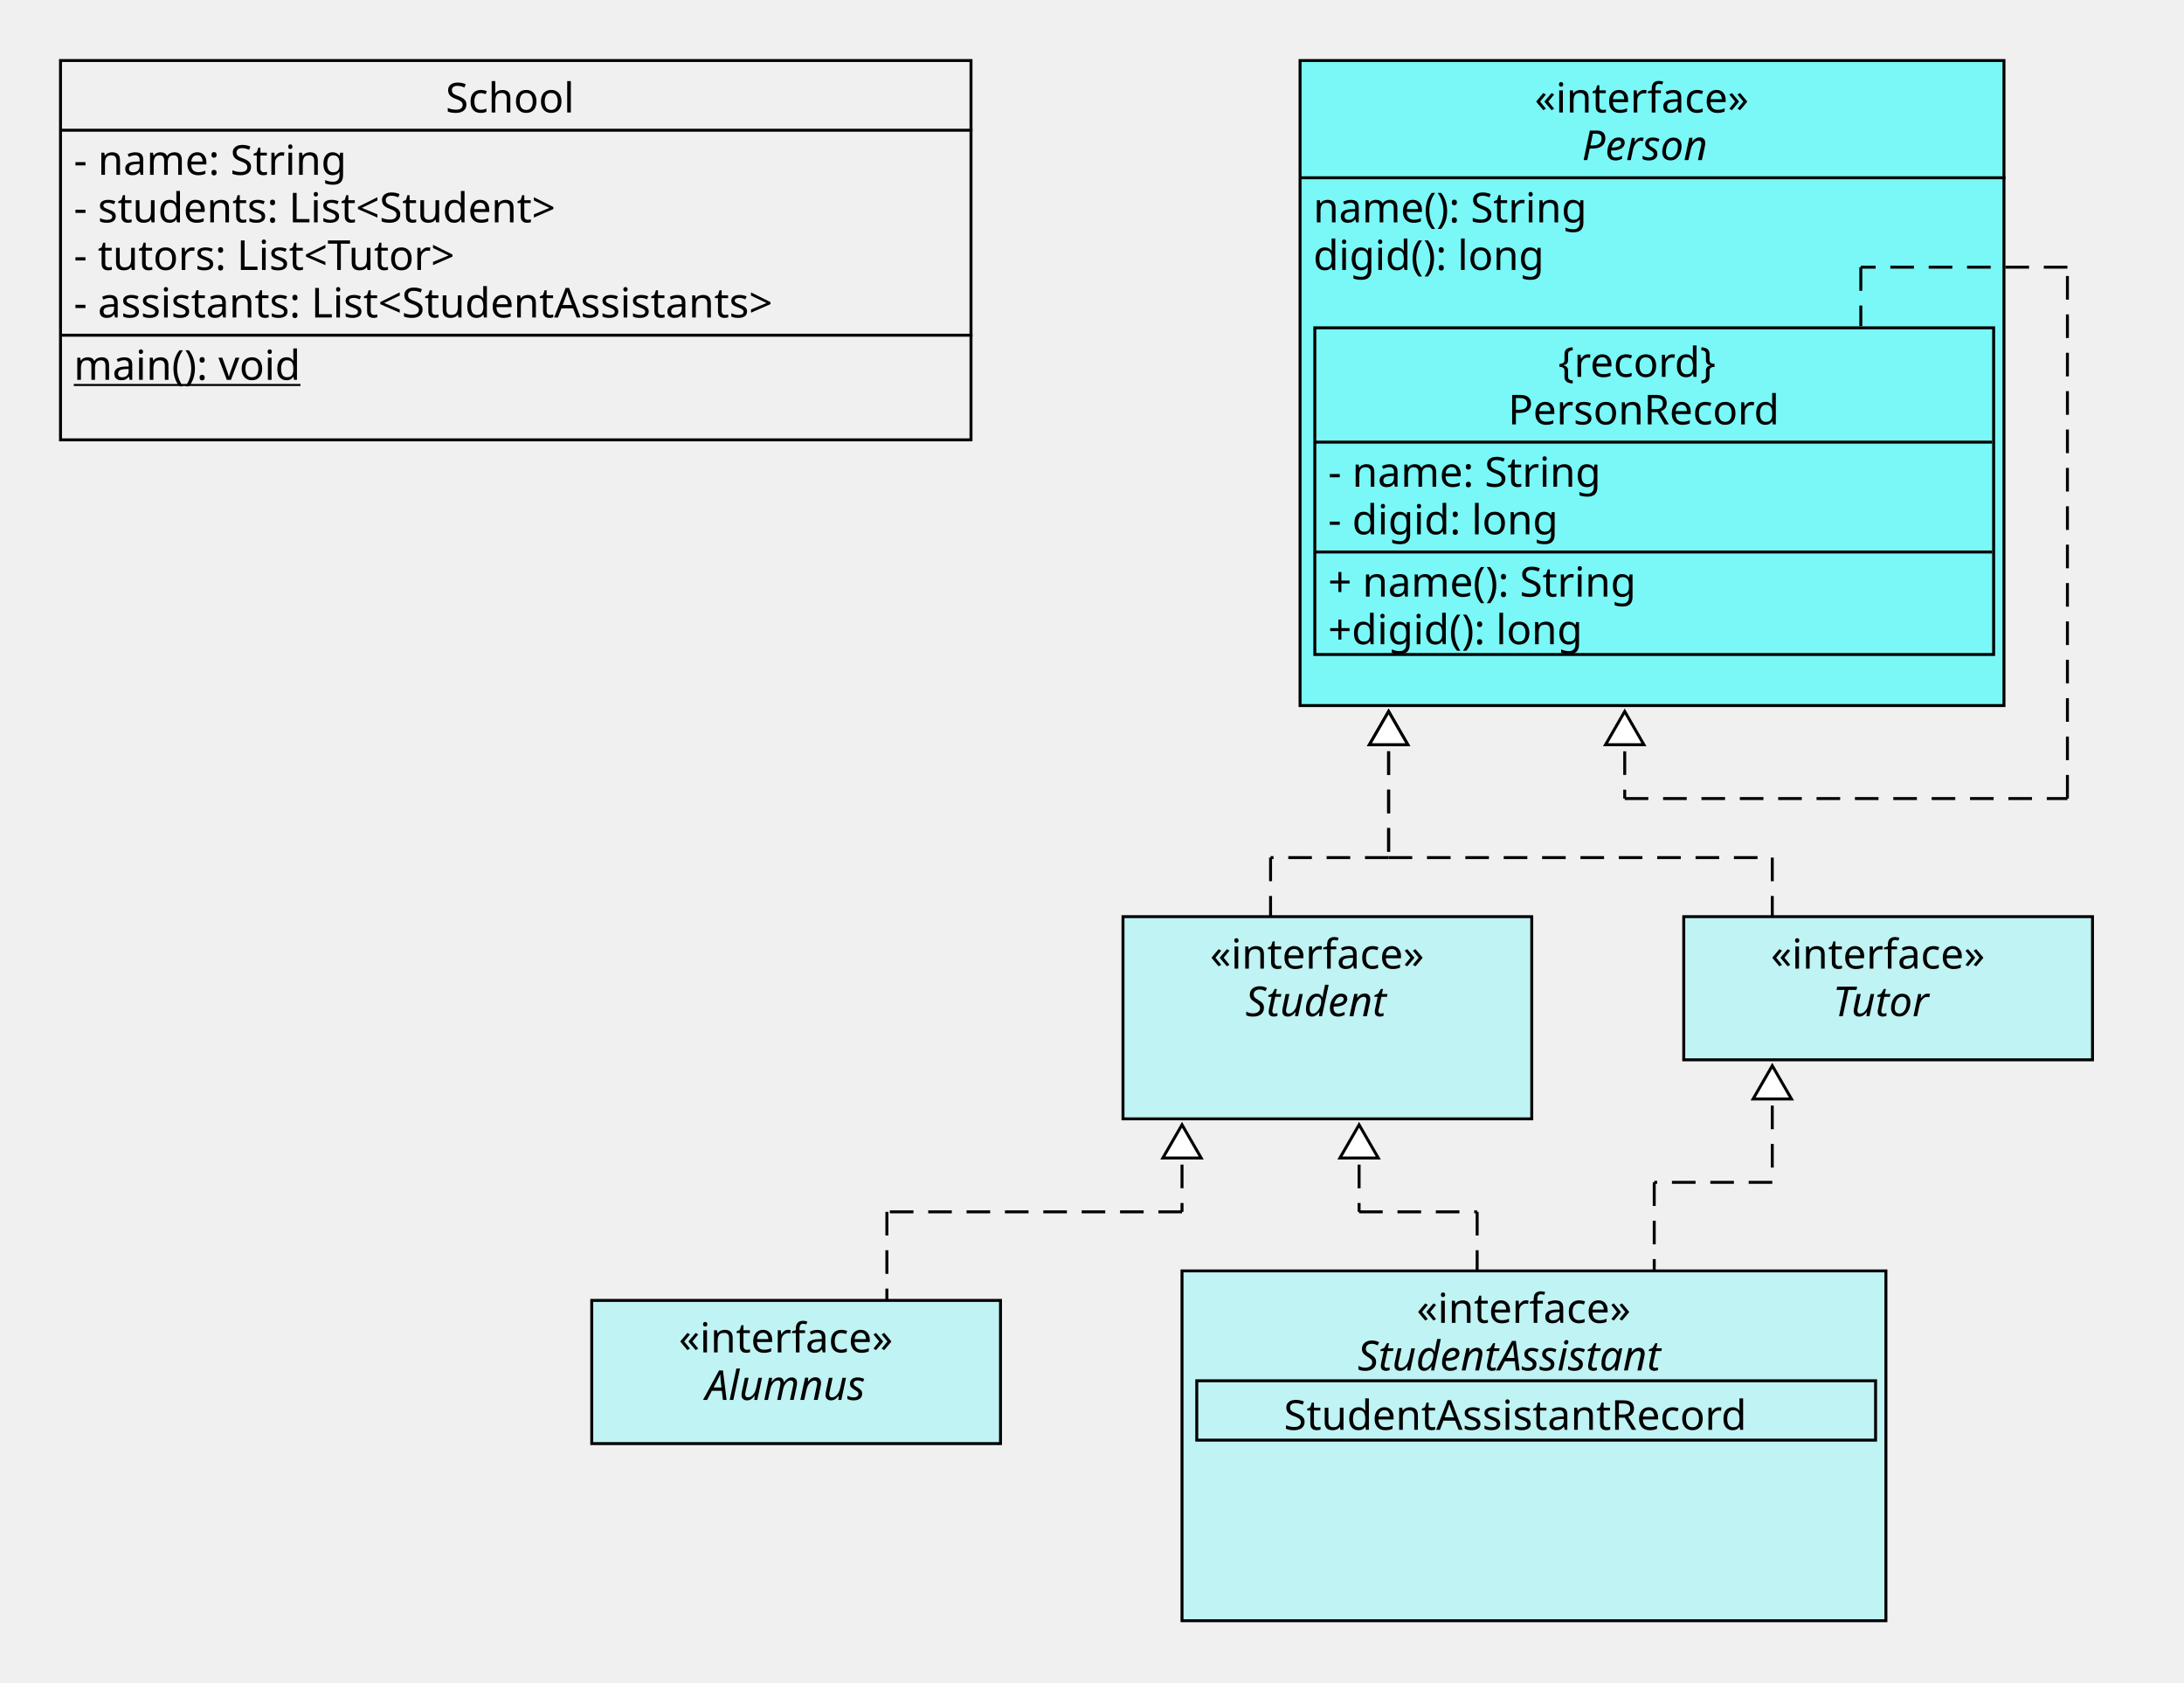
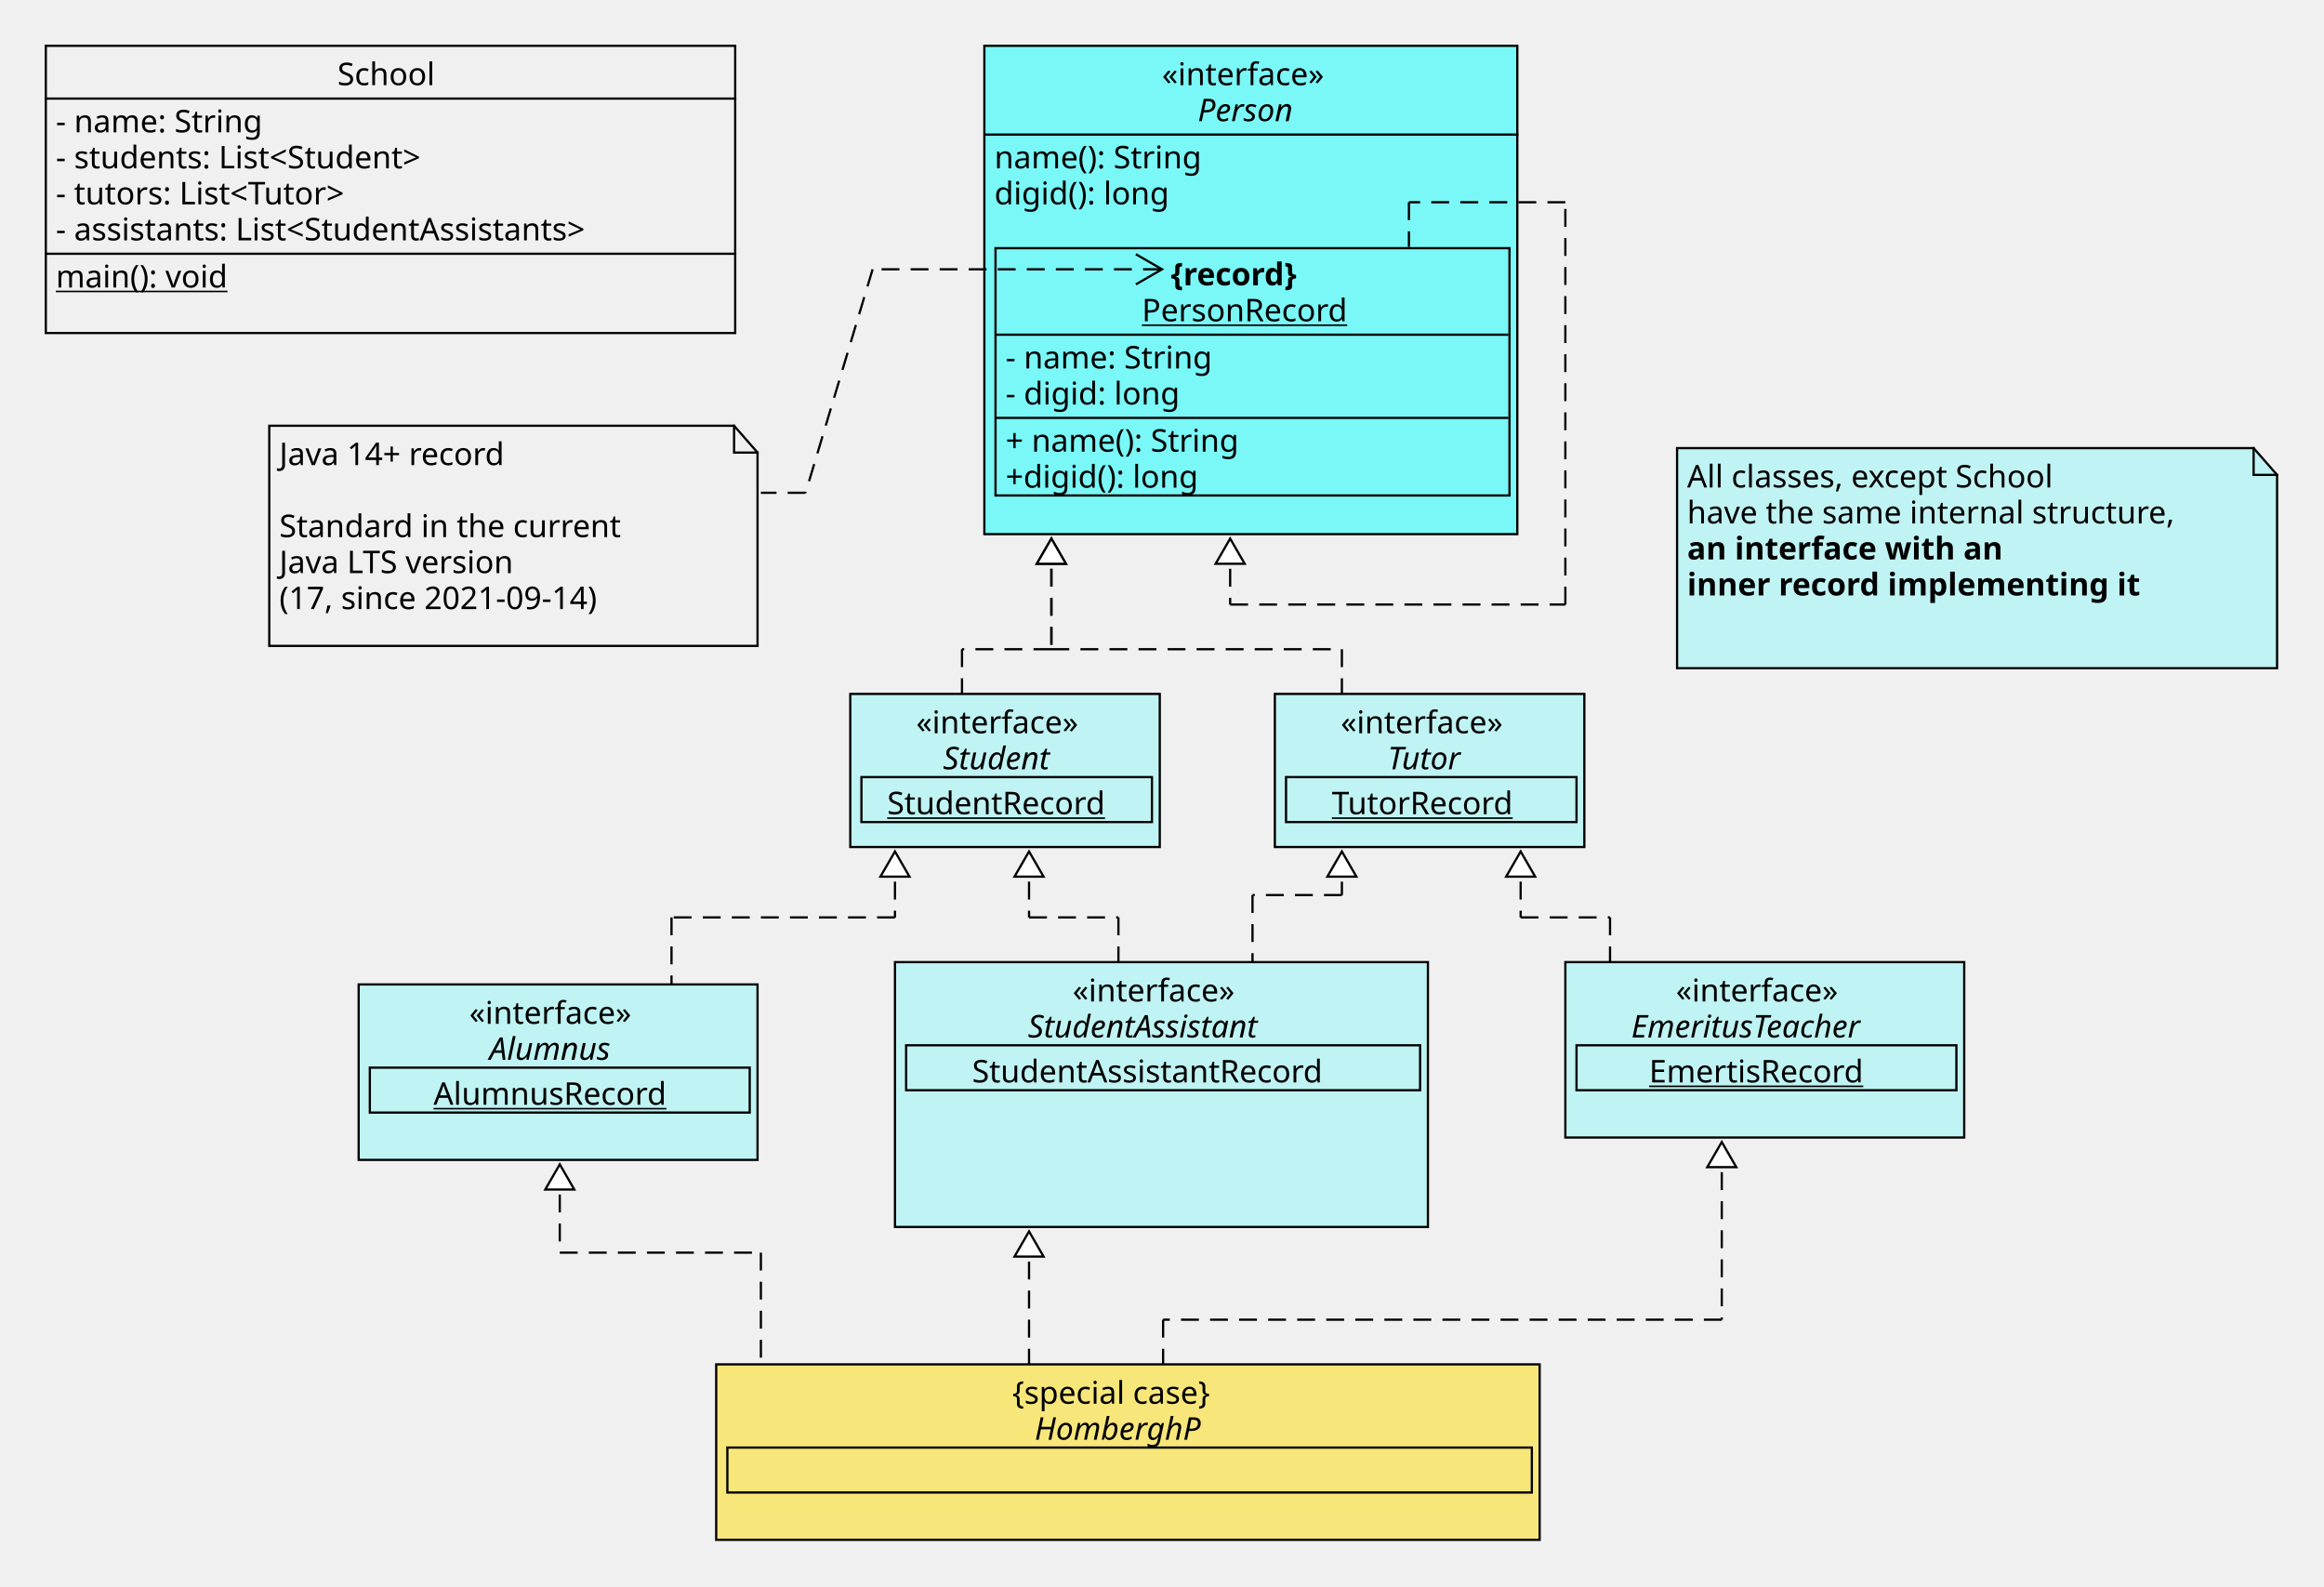
- <svg xmlns="http://www.w3.org/2000/svg" fill-opacity="1" color-rendering="auto" color-interpolation="auto" text-rendering="auto" stroke="black" stroke-linecap="square" width="740" stroke-miterlimit="10" shape-rendering="auto" stroke-opacity="1" fill="black" stroke-dasharray="none" font-weight="normal" stroke-width="1" viewBox="130 40 740 570" height="570" font-family="'Dialog'" font-style="normal" stroke-linejoin="miter" font-size="12px" stroke-dashoffset="0" image-rendering="auto">
+ <svg xmlns="http://www.w3.org/2000/svg" fill-opacity="1" color-rendering="auto" color-interpolation="auto" text-rendering="auto" stroke="black" stroke-linecap="square" width="1040" stroke-miterlimit="10" shape-rendering="auto" stroke-opacity="1" fill="black" stroke-dasharray="none" font-weight="normal" stroke-width="1" viewBox="50 20 1040 710" height="710" font-family="'Dialog'" font-style="normal" stroke-linejoin="miter" font-size="12px" stroke-dashoffset="0" image-rendering="auto">
  <defs id="genericDefs" />
  <g>
    <defs id="defs1">
      <clipPath clipPathUnits="userSpaceOnUse" id="clipPath1">
        <path d="M0 0 L2147483647 0 L2147483647 2147483647 L0 2147483647 L0 0 Z" />
      </clipPath>
      <clipPath clipPathUnits="userSpaceOnUse" id="clipPath2">
-         <path d="M0 0 L0 50 L140 50 L140 0 Z" />
+         <path d="M0 0 L0 100 L270 100 L270 0 Z" />
      </clipPath>
      <clipPath clipPathUnits="userSpaceOnUse" id="clipPath3">
+         <path d="M0 0 L0 100 L220 100 L220 0 Z" />
+       </clipPath>
+       <clipPath clipPathUnits="userSpaceOnUse" id="clipPath4">
+         <path d="M0 0 L0 80 L370 80 L370 0 Z" />
+       </clipPath>
+       <clipPath clipPathUnits="userSpaceOnUse" id="clipPath5">
+         <path d="M0 0 L0 80 L180 80 L180 0 Z" />
+       </clipPath>
+       <clipPath clipPathUnits="userSpaceOnUse" id="clipPath6">
+         <path d="M0 0 L0 70 L140 70 L140 0 Z" />
+       </clipPath>
+       <clipPath clipPathUnits="userSpaceOnUse" id="clipPath7">
        <path d="M0 0 L0 120 L240 120 L240 0 Z" />
      </clipPath>
-       <clipPath clipPathUnits="userSpaceOnUse" id="clipPath4">
-         <path d="M0 0 L0 70 L140 70 L140 0 Z" />
-       </clipPath>
-       <clipPath clipPathUnits="userSpaceOnUse" id="clipPath5">
+       <clipPath clipPathUnits="userSpaceOnUse" id="clipPath8">
        <path d="M0 0 L0 130 L310 130 L310 0 Z" />
      </clipPath>
-       <clipPath clipPathUnits="userSpaceOnUse" id="clipPath6">
+       <clipPath clipPathUnits="userSpaceOnUse" id="clipPath9">
        <path d="M0 0 L0 220 L240 220 L240 0 Z" />
      </clipPath>
-       <clipPath clipPathUnits="userSpaceOnUse" id="clipPath7">
+       <clipPath clipPathUnits="userSpaceOnUse" id="clipPath10">
+         <path d="M0 0 L0 130 L210 130 L210 0 Z" />
+       </clipPath>
+       <clipPath clipPathUnits="userSpaceOnUse" id="clipPath11">
+         <path d="M0 0 L0 130 L280 130 L280 0 Z" />
+       </clipPath>
+       <clipPath clipPathUnits="userSpaceOnUse" id="clipPath12">
+         <path d="M0 0 L0 90 L30 90 L30 0 Z" />
+       </clipPath>
+       <clipPath clipPathUnits="userSpaceOnUse" id="clipPath13">
+         <path d="M0 0 L0 120 L120 120 L120 0 Z" />
+       </clipPath>
+       <clipPath clipPathUnits="userSpaceOnUse" id="clipPath14">
+         <path d="M0 0 L0 80 L70 80 L70 0 Z" />
+       </clipPath>
+       <clipPath clipPathUnits="userSpaceOnUse" id="clipPath15">
        <path d="M0 0 L0 90 L130 90 L130 0 Z" />
      </clipPath>
-       <clipPath clipPathUnits="userSpaceOnUse" id="clipPath8">
+       <clipPath clipPathUnits="userSpaceOnUse" id="clipPath16">
+         <path d="M0 0 L0 100 L160 100 L160 0 Z" />
+       </clipPath>
+       <clipPath clipPathUnits="userSpaceOnUse" id="clipPath17">
        <path d="M0 0 L0 100 L70 100 L70 0 Z" />
      </clipPath>
-       <clipPath clipPathUnits="userSpaceOnUse" id="clipPath9">
-         <path d="M0 0 L0 80 L70 80 L70 0 Z" />
-       </clipPath>
-       <clipPath clipPathUnits="userSpaceOnUse" id="clipPath10">
-         <path d="M0 0 L0 100 L160 100 L160 0 Z" />
-       </clipPath>
-       <clipPath clipPathUnits="userSpaceOnUse" id="clipPath11">
+       <clipPath clipPathUnits="userSpaceOnUse" id="clipPath18">
        <path d="M0 0 L0 210 L180 210 L180 0 Z" />
      </clipPath>
    </defs>
-     <g fill="rgb(0,255,255)" fill-opacity="0.2" transform="translate(330,480)" stroke-opacity="0.2" stroke="rgb(0,255,255)">
-       <rect x="0.5" width="138.5" height="48.5" y="0.5" clip-path="url(#clipPath2)" stroke="none" />
-     </g>
-     <g transform="translate(330,480)">
-       <rect fill="none" x="0.5" width="138.5" height="48.5" y="0.5" clip-path="url(#clipPath2)" />
-       <text x="30" font-size="14px" y="18.109" clip-path="url(#clipPath2)" font-family="sans-serif" stroke="none" xml:space="preserve">«interface»</text>
-       <text x="39" font-size="14px" y="34.219" clip-path="url(#clipPath2)" font-family="sans-serif" font-style="italic" stroke="none" xml:space="preserve">Alumnus</text>
-     </g>
-     <g fill="rgb(0,255,255)" fill-opacity="0.2" transform="translate(700,350)" stroke-opacity="0.2" stroke="rgb(0,255,255)">
-       <rect x="0.5" width="138.5" height="48.5" y="0.5" clip-path="url(#clipPath2)" stroke="none" />
-     </g>
-     <g transform="translate(700,350)">
-       <rect fill="none" x="0.5" width="138.5" height="48.5" y="0.5" clip-path="url(#clipPath2)" />
-       <text x="30" font-size="14px" y="18.109" clip-path="url(#clipPath2)" font-family="sans-serif" stroke="none" xml:space="preserve">«interface»</text>
-       <text x="51" font-size="14px" y="34.219" clip-path="url(#clipPath2)" font-family="sans-serif" font-style="italic" stroke="none" xml:space="preserve">Tutor</text>
-     </g>
-     <g fill="rgb(0,255,255)" fill-opacity="0.2" transform="translate(530,470)" stroke-opacity="0.2" stroke="rgb(0,255,255)">
-       <rect x="0.5" width="238.5" height="118.5" y="0.5" clip-path="url(#clipPath3)" stroke="none" />
-     </g>
-     <g transform="translate(530,470)">
-       <rect fill="none" x="0.5" width="238.5" height="118.5" y="0.5" clip-path="url(#clipPath3)" />
-     </g>
-     <g fill="rgb(255,255,255)" fill-opacity="0" transform="translate(530,470)" stroke-opacity="0" stroke="rgb(255,255,255)">
-       <rect x="5.5" width="230" height="20.109" y="37.719" clip-path="url(#clipPath3)" stroke="none" />
-     </g>
-     <g transform="translate(530,470)">
-       <rect fill="none" x="5.5" width="230" height="20.109" y="37.719" clip-path="url(#clipPath3)" />
-       <text x="80" font-size="14px" y="18.109" clip-path="url(#clipPath3)" font-family="sans-serif" stroke="none" xml:space="preserve">«interface»</text>
-       <text x="60" font-size="14px" y="34.219" clip-path="url(#clipPath3)" font-family="sans-serif" font-style="italic" stroke="none" xml:space="preserve">StudentAssistant</text>
-       <text x="35" font-size="14px" y="54.328" clip-path="url(#clipPath3)" font-family="sans-serif" stroke="none" xml:space="preserve">StudentAssistantRecord</text>
-     </g>
-     <g fill="rgb(0,255,255)" fill-opacity="0.2" transform="translate(510,350)" stroke-opacity="0.2" stroke="rgb(0,255,255)">
-       <rect x="0.5" width="138.5" height="68.5" y="0.5" clip-path="url(#clipPath4)" stroke="none" />
-     </g>
-     <g transform="translate(510,350)">
-       <rect fill="none" x="0.5" width="138.5" height="68.5" y="0.5" clip-path="url(#clipPath4)" />
-       <text x="30" font-size="14px" y="18.109" clip-path="url(#clipPath4)" font-family="sans-serif" stroke="none" xml:space="preserve">«interface»</text>
-       <text x="42" font-size="14px" y="34.219" clip-path="url(#clipPath4)" font-family="sans-serif" font-style="italic" stroke="none" xml:space="preserve">Student</text>
-     </g>
-     <g fill="rgb(255,255,255)" fill-opacity="0" transform="translate(150,60)" stroke-opacity="0" stroke="rgb(255,255,255)">
-       <rect x="0.5" width="308.5" height="128.5" y="0.5" clip-path="url(#clipPath5)" stroke="none" />
-     </g>
-     <g transform="translate(150,60)">
-       <rect fill="none" x="0.5" width="308.5" height="128.5" y="0.5" clip-path="url(#clipPath5)" />
-       <text x="131" font-size="14px" y="18.109" clip-path="url(#clipPath5)" font-family="sans-serif" stroke="none" xml:space="preserve">School</text>
-       <path fill="none" d="M1 24.109 L309 24.109" clip-path="url(#clipPath5)" />
-       <text x="5" font-size="14px" y="39.219" clip-path="url(#clipPath5)" font-family="sans-serif" stroke="none" xml:space="preserve">- name: String</text>
-       <text x="5" font-size="14px" y="55.328" clip-path="url(#clipPath5)" font-family="sans-serif" stroke="none" xml:space="preserve">- students: List&lt;Student&gt;</text>
-       <text x="5" font-size="14px" y="71.438" clip-path="url(#clipPath5)" font-family="sans-serif" stroke="none" xml:space="preserve">- tutors: List&lt;Tutor&gt;</text>
-       <text x="5" font-size="14px" y="87.547" clip-path="url(#clipPath5)" font-family="sans-serif" stroke="none" xml:space="preserve">- assistants: List&lt;StudentAssistants&gt;</text>
-       <path fill="none" d="M1 93.547 L309 93.547" clip-path="url(#clipPath5)" />
-       <text x="5" font-size="14px" y="108.656" text-decoration="underline" clip-path="url(#clipPath5)" font-family="sans-serif" stroke="none" xml:space="preserve">main(): void</text>
-     </g>
-     <g fill="rgb(0,255,255)" fill-opacity="0.49" transform="translate(570,60)" stroke-opacity="0.49" stroke="rgb(0,255,255)">
-       <rect x="0.5" width="238.5" height="218.5" y="0.5" clip-path="url(#clipPath6)" stroke="none" />
-     </g>
-     <g transform="translate(570,60)">
-       <rect fill="none" x="0.5" width="238.5" height="218.5" y="0.5" clip-path="url(#clipPath6)" />
-     </g>
-     <g fill="rgb(255,255,255)" fill-opacity="0" transform="translate(570,60)" stroke-opacity="0" stroke="rgb(255,255,255)">
-       <rect x="5.5" width="230" height="110.656" y="91.047" clip-path="url(#clipPath6)" stroke="none" />
-     </g>
-     <g transform="translate(570,60)">
-       <rect fill="none" x="5.5" width="230" height="110.656" y="91.047" clip-path="url(#clipPath6)" />
-       <text x="80" font-size="14px" y="18.109" clip-path="url(#clipPath6)" font-family="sans-serif" stroke="none" xml:space="preserve">«interface»</text>
-       <text x="96" font-size="14px" y="34.219" clip-path="url(#clipPath6)" font-family="sans-serif" font-style="italic" stroke="none" xml:space="preserve">Person</text>
-       <path fill="none" d="M1 40.219 L239 40.219" clip-path="url(#clipPath6)" />
-       <text x="5" font-size="14px" y="55.328" clip-path="url(#clipPath6)" font-family="sans-serif" stroke="none" xml:space="preserve">name(): String</text>
-       <text x="5" font-size="14px" y="71.438" clip-path="url(#clipPath6)" font-family="sans-serif" stroke="none" xml:space="preserve">digid(): long</text>
-       <text x="88" font-size="14px" y="107.656" clip-path="url(#clipPath6)" font-family="sans-serif" stroke="none" xml:space="preserve">{record}</text>
-       <text x="71" font-size="14px" y="123.766" clip-path="url(#clipPath6)" font-family="sans-serif" stroke="none" xml:space="preserve">PersonRecord</text>
-       <path fill="none" d="M6 129.766 L234.5 129.766" clip-path="url(#clipPath6)" />
-       <text x="10" font-size="14px" y="144.875" clip-path="url(#clipPath6)" font-family="sans-serif" stroke="none" xml:space="preserve">- name: String</text>
-       <text x="10" font-size="14px" y="160.984" clip-path="url(#clipPath6)" font-family="sans-serif" stroke="none" xml:space="preserve">- digid: long</text>
-       <path fill="none" d="M6 166.984 L234.5 166.984" clip-path="url(#clipPath6)" />
-       <text x="10" font-size="14px" y="182.094" clip-path="url(#clipPath6)" font-family="sans-serif" stroke="none" xml:space="preserve">+ name(): String</text>
-       <text x="10" font-size="14px" y="198.203" clip-path="url(#clipPath6)" font-family="sans-serif" stroke="none" xml:space="preserve">+digid(): long</text>
-     </g>
-     <g stroke-dasharray="8,5" stroke-miterlimit="5" transform="translate(420,410)" stroke-linecap="butt">
-       <path fill="none" d="M110.5 11.5 L110.5 40.5" clip-path="url(#clipPath7)" />
-       <path fill="none" d="M110.5 40.5 L10.5 40.5" clip-path="url(#clipPath7)" />
-       <path fill="none" d="M10.5 40.5 L10.5 70.5" clip-path="url(#clipPath7)" />
-       <path fill="white" d="M104 22.258 L110.5 11 L117 22.258 Z" clip-path="url(#clipPath7)" stroke="none" />
-       <path fill="none" stroke-miterlimit="10" stroke-dasharray="none" d="M104 22.258 L110.5 11 L117 22.258 Z" clip-path="url(#clipPath7)" stroke-linecap="square" />
-     </g>
-     <g stroke-dasharray="8,5" stroke-miterlimit="5" transform="translate(680,390)" stroke-linecap="butt">
-       <path fill="none" d="M50.5 11.5 L50.5 50.5" clip-path="url(#clipPath8)" />
-       <path fill="none" d="M50.5 50.5 L10.5 50.5" clip-path="url(#clipPath8)" />
-       <path fill="none" d="M10.5 50.5 L10.5 80.5" clip-path="url(#clipPath8)" />
-       <path fill="white" d="M44 22.258 L50.5 11 L57 22.258 Z" clip-path="url(#clipPath8)" stroke="none" />
-       <path fill="none" stroke-miterlimit="10" stroke-dasharray="none" d="M44 22.258 L50.5 11 L57 22.258 Z" clip-path="url(#clipPath8)" stroke-linecap="square" />
-     </g>
-     <g stroke-dasharray="8,5" stroke-miterlimit="5" transform="translate(580,410)" stroke-linecap="butt">
-       <path fill="none" d="M10.5 11.5 L10.5 40.5" clip-path="url(#clipPath9)" />
-       <path fill="none" d="M10.5 40.5 L50.5 40.5" clip-path="url(#clipPath9)" />
-       <path fill="none" d="M50.5 40.5 L50.5 60.5" clip-path="url(#clipPath9)" />
-       <path fill="white" d="M4 22.258 L10.5 11 L17 22.258 Z" clip-path="url(#clipPath9)" stroke="none" />
-       <path fill="none" stroke-miterlimit="10" stroke-dasharray="none" d="M4 22.258 L10.5 11 L17 22.258 Z" clip-path="url(#clipPath9)" stroke-linecap="square" />
-     </g>
-     <g stroke-dasharray="8,5" stroke-miterlimit="5" transform="translate(590,270)" stroke-linecap="butt">
-       <path fill="none" d="M10.5 11.5 L10.5 60.5" clip-path="url(#clipPath10)" />
-       <path fill="none" d="M10.5 60.5 L140.5 60.5" clip-path="url(#clipPath10)" />
-       <path fill="none" d="M140.5 60.5 L140.5 80.5" clip-path="url(#clipPath10)" />
-       <path fill="white" d="M4 22.258 L10.5 11 L17 22.258 Z" clip-path="url(#clipPath10)" stroke="none" />
-       <path fill="none" stroke-miterlimit="10" stroke-dasharray="none" d="M4 22.258 L10.5 11 L17 22.258 Z" clip-path="url(#clipPath10)" stroke-linecap="square" />
-     </g>
-     <g stroke-dasharray="8,5" stroke-miterlimit="5" transform="translate(550,270)" stroke-linecap="butt">
-       <path fill="none" d="M50.5 11.5 L50.5 60.5" clip-path="url(#clipPath8)" />
-       <path fill="none" d="M50.5 60.5 L10.5 60.5" clip-path="url(#clipPath8)" />
-       <path fill="none" d="M10.5 60.5 L10.5 80.5" clip-path="url(#clipPath8)" />
-       <path fill="white" d="M44 22.258 L50.5 11 L57 22.258 Z" clip-path="url(#clipPath8)" stroke="none" />
-       <path fill="none" stroke-miterlimit="10" stroke-dasharray="none" d="M44 22.258 L50.5 11 L57 22.258 Z" clip-path="url(#clipPath8)" stroke-linecap="square" />
-     </g>
-     <g stroke-dasharray="8,5" stroke-miterlimit="5" transform="translate(670,120)" stroke-linecap="butt">
-       <path fill="none" d="M10.5 161.5 L10.5 190.5" clip-path="url(#clipPath11)" />
-       <path fill="none" d="M10.5 190.5 L160.5 190.5" clip-path="url(#clipPath11)" />
-       <path fill="none" d="M160.5 190.5 L160.5 10.5" clip-path="url(#clipPath11)" />
-       <path fill="none" d="M160.5 10.5 L90.5 10.5" clip-path="url(#clipPath11)" />
-       <path fill="none" d="M90.5 10.5 L90.5 30.5" clip-path="url(#clipPath11)" />
-       <path fill="white" d="M4 172.258 L10.5 161 L17 172.258 Z" clip-path="url(#clipPath11)" stroke="none" />
-       <path fill="none" stroke-miterlimit="10" stroke-dasharray="none" d="M4 172.258 L10.5 161 L17 172.258 Z" clip-path="url(#clipPath11)" stroke-linecap="square" />
+     <g fill="rgb(0,255,255)" fill-opacity="0.2" transform="translate(800,220)" stroke-opacity="0.2" stroke="rgb(0,255,255)">
+       <path d="M0.5 0.5 L258.5 0.5 L269 12.5 L269 99 L0.5 99 Z" stroke="none" clip-path="url(#clipPath2)" />
+     </g>
+     <g transform="translate(800,220)">
+       <path fill="none" d="M0.5 0.5 L258.5 0.5 L269 12.5 L269 99 L0.5 99 Z" clip-path="url(#clipPath2)" />
+       <path fill="none" d="M258.5 0.5 L258.5 12.5 L269 12.5" clip-path="url(#clipPath2)" />
+       <text x="5" font-size="14px" y="18.109" clip-path="url(#clipPath2)" font-family="sans-serif" stroke="none" xml:space="preserve">All classes, except School</text>
+       <text x="5" font-size="14px" y="34.219" clip-path="url(#clipPath2)" font-family="sans-serif" stroke="none" xml:space="preserve">have the same internal structure,</text>
+       <text x="5" font-size="14px" y="50.328" clip-path="url(#clipPath2)" font-family="sans-serif" stroke="none" font-weight="bold" xml:space="preserve">an interface with an</text>
+       <text x="5" font-size="14px" y="66.438" clip-path="url(#clipPath2)" font-family="sans-serif" stroke="none" font-weight="bold" xml:space="preserve">inner record implementing it</text>
+     </g>
+     <g fill="rgb(255,255,255)" fill-opacity="0" transform="translate(170,210)" stroke-opacity="0" stroke="rgb(255,255,255)">
+       <path d="M0.5 0.5 L208.5 0.5 L219 12.5 L219 99 L0.5 99 Z" stroke="none" clip-path="url(#clipPath3)" />
+     </g>
+     <g transform="translate(170,210)">
+       <path fill="none" d="M0.5 0.5 L208.5 0.5 L219 12.5 L219 99 L0.5 99 Z" clip-path="url(#clipPath3)" />
+       <path fill="none" d="M208.5 0.5 L208.5 12.5 L219 12.5" clip-path="url(#clipPath3)" />
+       <text x="5" font-size="14px" y="18.109" clip-path="url(#clipPath3)" font-family="sans-serif" stroke="none" xml:space="preserve">Java 14+ record</text>
+       <text x="5" font-size="14px" y="50.328" clip-path="url(#clipPath3)" font-family="sans-serif" stroke="none" xml:space="preserve">Standard in the current </text>
+       <text x="5" font-size="14px" y="66.438" clip-path="url(#clipPath3)" font-family="sans-serif" stroke="none" xml:space="preserve">Java LTS version </text>
+       <text x="5" font-size="14px" y="82.547" clip-path="url(#clipPath3)" font-family="sans-serif" stroke="none" xml:space="preserve">(17, since 2021-09-14)</text>
+     </g>
+     <g fill="rgb(255,221,0)" fill-opacity="0.49" transform="translate(370,630)" stroke-opacity="0.49" stroke="rgb(255,221,0)">
+       <rect x="0.5" width="368.5" height="78.5" y="0.5" clip-path="url(#clipPath4)" stroke="none" />
+     </g>
+     <g transform="translate(370,630)">
+       <rect fill="none" x="0.5" width="368.5" height="78.5" y="0.5" clip-path="url(#clipPath4)" />
+     </g>
+     <g fill="rgb(255,255,255)" fill-opacity="0" transform="translate(370,630)" stroke-opacity="0" stroke="rgb(255,255,255)">
+       <rect x="5.5" width="360" height="20.109" y="37.719" clip-path="url(#clipPath4)" stroke="none" />
+     </g>
+     <g transform="translate(370,630)">
+       <rect fill="none" x="5.5" width="360" height="20.109" y="37.719" clip-path="url(#clipPath4)" />
+       <text x="133" font-size="14px" y="18.109" clip-path="url(#clipPath4)" font-family="sans-serif" stroke="none" xml:space="preserve">{special case}</text>
+       <text x="143" font-size="14px" y="34.219" clip-path="url(#clipPath4)" font-family="sans-serif" font-style="italic" stroke="none" xml:space="preserve">HomberghP</text>
+     </g>
+     <g fill="rgb(0,255,255)" fill-opacity="0.2" transform="translate(750,450)" stroke-opacity="0.2" stroke="rgb(0,255,255)">
+       <rect x="0.5" width="178.5" height="78.5" y="0.5" clip-path="url(#clipPath5)" stroke="none" />
+     </g>
+     <g transform="translate(750,450)">
+       <rect fill="none" x="0.5" width="178.5" height="78.5" y="0.5" clip-path="url(#clipPath5)" />
+     </g>
+     <g fill="rgb(255,255,255)" fill-opacity="0" transform="translate(750,450)" stroke-opacity="0" stroke="rgb(255,255,255)">
+       <rect x="5.5" width="170" height="20.109" y="37.719" clip-path="url(#clipPath5)" stroke="none" />
+     </g>
+     <g transform="translate(750,450)">
+       <rect fill="none" x="5.5" width="170" height="20.109" y="37.719" clip-path="url(#clipPath5)" />
+       <text x="50" font-size="14px" y="18.109" clip-path="url(#clipPath5)" font-family="sans-serif" stroke="none" xml:space="preserve">«interface»</text>
+       <text x="30" font-size="14px" y="34.219" clip-path="url(#clipPath5)" font-family="sans-serif" font-style="italic" stroke="none" xml:space="preserve">EmeritusTeacher</text>
+       <text x="38" font-size="14px" y="54.328" text-decoration="underline" clip-path="url(#clipPath5)" font-family="sans-serif" stroke="none" xml:space="preserve">EmertisRecord</text>
+     </g>
+     <g fill="rgb(0,255,255)" fill-opacity="0.2" transform="translate(210,460)" stroke-opacity="0.2" stroke="rgb(0,255,255)">
+       <rect x="0.5" width="178.5" height="78.5" y="0.5" clip-path="url(#clipPath5)" stroke="none" />
+     </g>
+     <g transform="translate(210,460)">
+       <rect fill="none" x="0.5" width="178.5" height="78.5" y="0.5" clip-path="url(#clipPath5)" />
+     </g>
+     <g fill="rgb(255,255,255)" fill-opacity="0" transform="translate(210,460)" stroke-opacity="0" stroke="rgb(255,255,255)">
+       <rect x="5.5" width="170" height="20.109" y="37.719" clip-path="url(#clipPath5)" stroke="none" />
+     </g>
+     <g transform="translate(210,460)">
+       <rect fill="none" x="5.5" width="170" height="20.109" y="37.719" clip-path="url(#clipPath5)" />
+       <text x="50" font-size="14px" y="18.109" clip-path="url(#clipPath5)" font-family="sans-serif" stroke="none" xml:space="preserve">«interface»</text>
+       <text x="59" font-size="14px" y="34.219" clip-path="url(#clipPath5)" font-family="sans-serif" font-style="italic" stroke="none" xml:space="preserve">Alumnus</text>
+       <text x="34" font-size="14px" y="54.328" text-decoration="underline" clip-path="url(#clipPath5)" font-family="sans-serif" stroke="none" xml:space="preserve">AlumnusRecord</text>
+     </g>
+     <g fill="rgb(0,255,255)" fill-opacity="0.2" transform="translate(620,330)" stroke-opacity="0.2" stroke="rgb(0,255,255)">
+       <rect x="0.5" width="138.5" height="68.5" y="0.5" clip-path="url(#clipPath6)" stroke="none" />
+     </g>
+     <g transform="translate(620,330)">
+       <rect fill="none" x="0.5" width="138.5" height="68.5" y="0.5" clip-path="url(#clipPath6)" />
+     </g>
+     <g fill="rgb(255,255,255)" fill-opacity="0" transform="translate(620,330)" stroke-opacity="0" stroke="rgb(255,255,255)">
+       <rect x="5.5" width="130" height="20.109" y="37.719" clip-path="url(#clipPath6)" stroke="none" />
+     </g>
+     <g transform="translate(620,330)">
+       <rect fill="none" x="5.5" width="130" height="20.109" y="37.719" clip-path="url(#clipPath6)" />
+       <text x="30" font-size="14px" y="18.109" clip-path="url(#clipPath6)" font-family="sans-serif" stroke="none" xml:space="preserve">«interface»</text>
+       <text x="51" font-size="14px" y="34.219" clip-path="url(#clipPath6)" font-family="sans-serif" font-style="italic" stroke="none" xml:space="preserve">Tutor</text>
+       <text x="26" font-size="14px" y="54.328" text-decoration="underline" clip-path="url(#clipPath6)" font-family="sans-serif" stroke="none" xml:space="preserve">TutorRecord</text>
+     </g>
+     <g fill="rgb(0,255,255)" fill-opacity="0.2" transform="translate(450,450)" stroke-opacity="0.2" stroke="rgb(0,255,255)">
+       <rect x="0.5" width="238.5" height="118.5" y="0.5" clip-path="url(#clipPath7)" stroke="none" />
+     </g>
+     <g transform="translate(450,450)">
+       <rect fill="none" x="0.5" width="238.5" height="118.5" y="0.5" clip-path="url(#clipPath7)" />
+     </g>
+     <g fill="rgb(255,255,255)" fill-opacity="0" transform="translate(450,450)" stroke-opacity="0" stroke="rgb(255,255,255)">
+       <rect x="5.5" width="230" height="20.109" y="37.719" clip-path="url(#clipPath7)" stroke="none" />
+     </g>
+     <g transform="translate(450,450)">
+       <rect fill="none" x="5.5" width="230" height="20.109" y="37.719" clip-path="url(#clipPath7)" />
+       <text x="80" font-size="14px" y="18.109" clip-path="url(#clipPath7)" font-family="sans-serif" stroke="none" xml:space="preserve">«interface»</text>
+       <text x="60" font-size="14px" y="34.219" clip-path="url(#clipPath7)" font-family="sans-serif" font-style="italic" stroke="none" xml:space="preserve">StudentAssistant</text>
+       <text x="35" font-size="14px" y="54.328" clip-path="url(#clipPath7)" font-family="sans-serif" stroke="none" xml:space="preserve">StudentAssistantRecord</text>
+     </g>
+     <g fill="rgb(0,255,255)" fill-opacity="0.2" transform="translate(430,330)" stroke-opacity="0.2" stroke="rgb(0,255,255)">
+       <rect x="0.5" width="138.5" height="68.5" y="0.5" clip-path="url(#clipPath6)" stroke="none" />
+     </g>
+     <g transform="translate(430,330)">
+       <rect fill="none" x="0.5" width="138.5" height="68.5" y="0.5" clip-path="url(#clipPath6)" />
+     </g>
+     <g fill="rgb(255,255,255)" fill-opacity="0" transform="translate(430,330)" stroke-opacity="0" stroke="rgb(255,255,255)">
+       <rect x="5.5" width="130" height="20.109" y="37.719" clip-path="url(#clipPath6)" stroke="none" />
+     </g>
+     <g transform="translate(430,330)">
+       <rect fill="none" x="5.5" width="130" height="20.109" y="37.719" clip-path="url(#clipPath6)" />
+       <text x="30" font-size="14px" y="18.109" clip-path="url(#clipPath6)" font-family="sans-serif" stroke="none" xml:space="preserve">«interface»</text>
+       <text x="42" font-size="14px" y="34.219" clip-path="url(#clipPath6)" font-family="sans-serif" font-style="italic" stroke="none" xml:space="preserve">Student</text>
+       <text x="17" font-size="14px" y="54.328" text-decoration="underline" clip-path="url(#clipPath6)" font-family="sans-serif" stroke="none" xml:space="preserve">StudentRecord</text>
+     </g>
+     <g fill="rgb(255,255,255)" fill-opacity="0" transform="translate(70,40)" stroke-opacity="0" stroke="rgb(255,255,255)">
+       <rect x="0.5" width="308.5" height="128.5" y="0.5" clip-path="url(#clipPath8)" stroke="none" />
+     </g>
+     <g transform="translate(70,40)">
+       <rect fill="none" x="0.5" width="308.5" height="128.5" y="0.5" clip-path="url(#clipPath8)" />
+       <text x="131" font-size="14px" y="18.109" clip-path="url(#clipPath8)" font-family="sans-serif" stroke="none" xml:space="preserve">School</text>
+       <path fill="none" d="M1 24.109 L309 24.109" clip-path="url(#clipPath8)" />
+       <text x="5" font-size="14px" y="39.219" clip-path="url(#clipPath8)" font-family="sans-serif" stroke="none" xml:space="preserve">- name: String</text>
+       <text x="5" font-size="14px" y="55.328" clip-path="url(#clipPath8)" font-family="sans-serif" stroke="none" xml:space="preserve">- students: List&lt;Student&gt;</text>
+       <text x="5" font-size="14px" y="71.438" clip-path="url(#clipPath8)" font-family="sans-serif" stroke="none" xml:space="preserve">- tutors: List&lt;Tutor&gt;</text>
+       <text x="5" font-size="14px" y="87.547" clip-path="url(#clipPath8)" font-family="sans-serif" stroke="none" xml:space="preserve">- assistants: List&lt;StudentAssistants&gt;</text>
+       <path fill="none" d="M1 93.547 L309 93.547" clip-path="url(#clipPath8)" />
+       <text x="5" font-size="14px" y="108.656" text-decoration="underline" clip-path="url(#clipPath8)" font-family="sans-serif" stroke="none" xml:space="preserve">main(): void</text>
+     </g>
+     <g fill="rgb(0,255,255)" fill-opacity="0.49" transform="translate(490,40)" stroke-opacity="0.49" stroke="rgb(0,255,255)">
+       <rect x="0.5" width="238.5" height="218.5" y="0.5" clip-path="url(#clipPath9)" stroke="none" />
+     </g>
+     <g transform="translate(490,40)">
+       <rect fill="none" x="0.5" width="238.5" height="218.5" y="0.5" clip-path="url(#clipPath9)" />
+     </g>
+     <g fill="rgb(255,255,255)" fill-opacity="0" transform="translate(490,40)" stroke-opacity="0" stroke="rgb(255,255,255)">
+       <rect x="5.5" width="230" height="110.656" y="91.047" clip-path="url(#clipPath9)" stroke="none" />
+     </g>
+     <g transform="translate(490,40)">
+       <rect fill="none" x="5.5" width="230" height="110.656" y="91.047" clip-path="url(#clipPath9)" />
+       <text x="80" font-size="14px" y="18.109" clip-path="url(#clipPath9)" font-family="sans-serif" stroke="none" xml:space="preserve">«interface»</text>
+       <text x="96" font-size="14px" y="34.219" clip-path="url(#clipPath9)" font-family="sans-serif" font-style="italic" stroke="none" xml:space="preserve">Person</text>
+       <path fill="none" d="M1 40.219 L239 40.219" clip-path="url(#clipPath9)" />
+       <text x="5" font-size="14px" y="55.328" clip-path="url(#clipPath9)" font-family="sans-serif" stroke="none" xml:space="preserve">name(): String</text>
+       <text x="5" font-size="14px" y="71.438" clip-path="url(#clipPath9)" font-family="sans-serif" stroke="none" xml:space="preserve">digid(): long</text>
+       <text x="84" font-size="14px" y="107.656" clip-path="url(#clipPath9)" font-family="sans-serif" stroke="none" font-weight="bold" xml:space="preserve">{record}</text>
+       <text x="71" font-size="14px" y="123.766" text-decoration="underline" clip-path="url(#clipPath9)" font-family="sans-serif" stroke="none" xml:space="preserve">PersonRecord</text>
+       <path fill="none" d="M6 129.766 L234.5 129.766" clip-path="url(#clipPath9)" />
+       <text x="10" font-size="14px" y="144.875" clip-path="url(#clipPath9)" font-family="sans-serif" stroke="none" xml:space="preserve">- name: String</text>
+       <text x="10" font-size="14px" y="160.984" clip-path="url(#clipPath9)" font-family="sans-serif" stroke="none" xml:space="preserve">- digid: long</text>
+       <path fill="none" d="M6 166.984 L234.5 166.984" clip-path="url(#clipPath9)" />
+       <text x="10" font-size="14px" y="182.094" clip-path="url(#clipPath9)" font-family="sans-serif" stroke="none" xml:space="preserve">+ name(): String</text>
+       <text x="10" font-size="14px" y="198.203" clip-path="url(#clipPath9)" font-family="sans-serif" stroke="none" xml:space="preserve">+digid(): long</text>
+     </g>
+     <g stroke-dasharray="8,5" stroke-miterlimit="5" transform="translate(380,130)" stroke-linecap="butt">
+       <path fill="none" d="M189.5 10.5 L60.5 10.5" clip-path="url(#clipPath10)" />
+       <path fill="none" d="M60.5 10.5 L30.5 110.5" clip-path="url(#clipPath10)" />
+       <path fill="none" d="M30.5 110.5 L10.5 110.5" clip-path="url(#clipPath10)" />
+       <path fill="none" stroke-miterlimit="10" stroke-dasharray="none" d="M178.742 4 L190 10.5 L178.742 17" clip-path="url(#clipPath10)" stroke-linecap="square" />
+     </g>
+     <g stroke-dasharray="8,5" stroke-miterlimit="5" transform="translate(560,520)" stroke-linecap="butt">
+       <path fill="none" d="M260.5 11.5 L260.5 90.5" clip-path="url(#clipPath11)" />
+       <path fill="none" d="M260.5 90.5 L10.5 90.5" clip-path="url(#clipPath11)" />
+       <path fill="none" d="M10.5 90.5 L10.5 110.5" clip-path="url(#clipPath11)" />
+       <path fill="white" d="M254 22.258 L260.5 11 L267 22.258 Z" clip-path="url(#clipPath11)" stroke="none" />
+       <path fill="none" stroke-miterlimit="10" stroke-dasharray="none" d="M254 22.258 L260.5 11 L267 22.258 Z" clip-path="url(#clipPath11)" stroke-linecap="square" />
+     </g>
+     <g stroke-dasharray="8,5" stroke-miterlimit="5" transform="translate(500,560)" stroke-linecap="butt">
+       <path fill="none" d="M10.5 11.5 L10.5 70.5" clip-path="url(#clipPath12)" />
+       <path fill="white" d="M4 22.258 L10.5 11 L17 22.258 Z" clip-path="url(#clipPath12)" stroke="none" />
+       <path fill="none" stroke-miterlimit="10" stroke-dasharray="none" d="M4 22.258 L10.5 11 L17 22.258 Z" clip-path="url(#clipPath12)" stroke-linecap="square" />
+     </g>
+     <g stroke-dasharray="8,5" stroke-miterlimit="5" transform="translate(290,530)" stroke-linecap="butt">
+       <path fill="none" d="M10.5 11.5 L10.5 50.5" clip-path="url(#clipPath13)" />
+       <path fill="none" d="M10.5 50.5 L100.5 50.5" clip-path="url(#clipPath13)" />
+       <path fill="none" d="M100.5 50.5 L100.5 100.5" clip-path="url(#clipPath13)" />
+       <path fill="white" d="M4 22.258 L10.5 11 L17 22.258 Z" clip-path="url(#clipPath13)" stroke="none" />
+       <path fill="none" stroke-miterlimit="10" stroke-dasharray="none" d="M4 22.258 L10.5 11 L17 22.258 Z" clip-path="url(#clipPath13)" stroke-linecap="square" />
+     </g>
+     <g stroke-dasharray="8,5" stroke-miterlimit="5" transform="translate(720,390)" stroke-linecap="butt">
+       <path fill="none" d="M10.5 11.5 L10.5 40.5" clip-path="url(#clipPath14)" />
+       <path fill="none" d="M10.5 40.5 L50.5 40.5" clip-path="url(#clipPath14)" />
+       <path fill="none" d="M50.5 40.5 L50.5 60.5" clip-path="url(#clipPath14)" />
+       <path fill="white" d="M4 22.258 L10.5 11 L17 22.258 Z" clip-path="url(#clipPath14)" stroke="none" />
+       <path fill="none" stroke-miterlimit="10" stroke-dasharray="none" d="M4 22.258 L10.5 11 L17 22.258 Z" clip-path="url(#clipPath14)" stroke-linecap="square" />
+     </g>
+     <g stroke-dasharray="8,5" stroke-miterlimit="5" transform="translate(340,390)" stroke-linecap="butt">
+       <path fill="none" d="M110.5 11.5 L110.5 40.5" clip-path="url(#clipPath15)" />
+       <path fill="none" d="M110.5 40.5 L10.5 40.5" clip-path="url(#clipPath15)" />
+       <path fill="none" d="M10.5 40.5 L10.5 70.5" clip-path="url(#clipPath15)" />
+       <path fill="white" d="M104 22.258 L110.5 11 L117 22.258 Z" clip-path="url(#clipPath15)" stroke="none" />
+       <path fill="none" stroke-miterlimit="10" stroke-dasharray="none" d="M104 22.258 L110.5 11 L117 22.258 Z" clip-path="url(#clipPath15)" stroke-linecap="square" />
+     </g>
+     <g stroke-dasharray="8,5" stroke-miterlimit="5" transform="translate(600,390)" stroke-linecap="butt">
+       <path fill="none" d="M50.5 11.5 L50.5 30.5" clip-path="url(#clipPath14)" />
+       <path fill="none" d="M50.5 30.5 L10.5 30.5" clip-path="url(#clipPath14)" />
+       <path fill="none" d="M10.5 30.5 L10.5 60.5" clip-path="url(#clipPath14)" />
+       <path fill="white" d="M44 22.258 L50.5 11 L57 22.258 Z" clip-path="url(#clipPath14)" stroke="none" />
+       <path fill="none" stroke-miterlimit="10" stroke-dasharray="none" d="M44 22.258 L50.5 11 L57 22.258 Z" clip-path="url(#clipPath14)" stroke-linecap="square" />
+     </g>
+     <g stroke-dasharray="8,5" stroke-miterlimit="5" transform="translate(500,390)" stroke-linecap="butt">
+       <path fill="none" d="M10.5 11.5 L10.5 40.5" clip-path="url(#clipPath14)" />
+       <path fill="none" d="M10.5 40.5 L50.5 40.5" clip-path="url(#clipPath14)" />
+       <path fill="none" d="M50.5 40.5 L50.5 60.5" clip-path="url(#clipPath14)" />
+       <path fill="white" d="M4 22.258 L10.5 11 L17 22.258 Z" clip-path="url(#clipPath14)" stroke="none" />
+       <path fill="none" stroke-miterlimit="10" stroke-dasharray="none" d="M4 22.258 L10.5 11 L17 22.258 Z" clip-path="url(#clipPath14)" stroke-linecap="square" />
+     </g>
+     <g stroke-dasharray="8,5" stroke-miterlimit="5" transform="translate(510,250)" stroke-linecap="butt">
+       <path fill="none" d="M10.5 11.5 L10.5 60.5" clip-path="url(#clipPath16)" />
+       <path fill="none" d="M10.5 60.5 L140.5 60.5" clip-path="url(#clipPath16)" />
+       <path fill="none" d="M140.5 60.5 L140.5 80.5" clip-path="url(#clipPath16)" />
+       <path fill="white" d="M4 22.258 L10.5 11 L17 22.258 Z" clip-path="url(#clipPath16)" stroke="none" />
+       <path fill="none" stroke-miterlimit="10" stroke-dasharray="none" d="M4 22.258 L10.5 11 L17 22.258 Z" clip-path="url(#clipPath16)" stroke-linecap="square" />
+     </g>
+     <g stroke-dasharray="8,5" stroke-miterlimit="5" transform="translate(470,250)" stroke-linecap="butt">
+       <path fill="none" d="M50.5 11.5 L50.5 60.5" clip-path="url(#clipPath17)" />
+       <path fill="none" d="M50.5 60.5 L10.5 60.5" clip-path="url(#clipPath17)" />
+       <path fill="none" d="M10.5 60.5 L10.5 80.5" clip-path="url(#clipPath17)" />
+       <path fill="white" d="M44 22.258 L50.5 11 L57 22.258 Z" clip-path="url(#clipPath17)" stroke="none" />
+       <path fill="none" stroke-miterlimit="10" stroke-dasharray="none" d="M44 22.258 L50.5 11 L57 22.258 Z" clip-path="url(#clipPath17)" stroke-linecap="square" />
+     </g>
+     <g stroke-dasharray="8,5" stroke-miterlimit="5" transform="translate(590,100)" stroke-linecap="butt">
+       <path fill="none" d="M10.5 161.5 L10.5 190.5" clip-path="url(#clipPath18)" />
+       <path fill="none" d="M10.5 190.5 L160.5 190.5" clip-path="url(#clipPath18)" />
+       <path fill="none" d="M160.5 190.5 L160.5 10.5" clip-path="url(#clipPath18)" />
+       <path fill="none" d="M160.5 10.5 L90.5 10.5" clip-path="url(#clipPath18)" />
+       <path fill="none" d="M90.5 10.5 L90.5 30.5" clip-path="url(#clipPath18)" />
+       <path fill="white" d="M4 172.258 L10.5 161 L17 172.258 Z" clip-path="url(#clipPath18)" stroke="none" />
+       <path fill="none" stroke-miterlimit="10" stroke-dasharray="none" d="M4 172.258 L10.5 161 L17 172.258 Z" clip-path="url(#clipPath18)" stroke-linecap="square" />
    </g>
  </g>
</svg>
